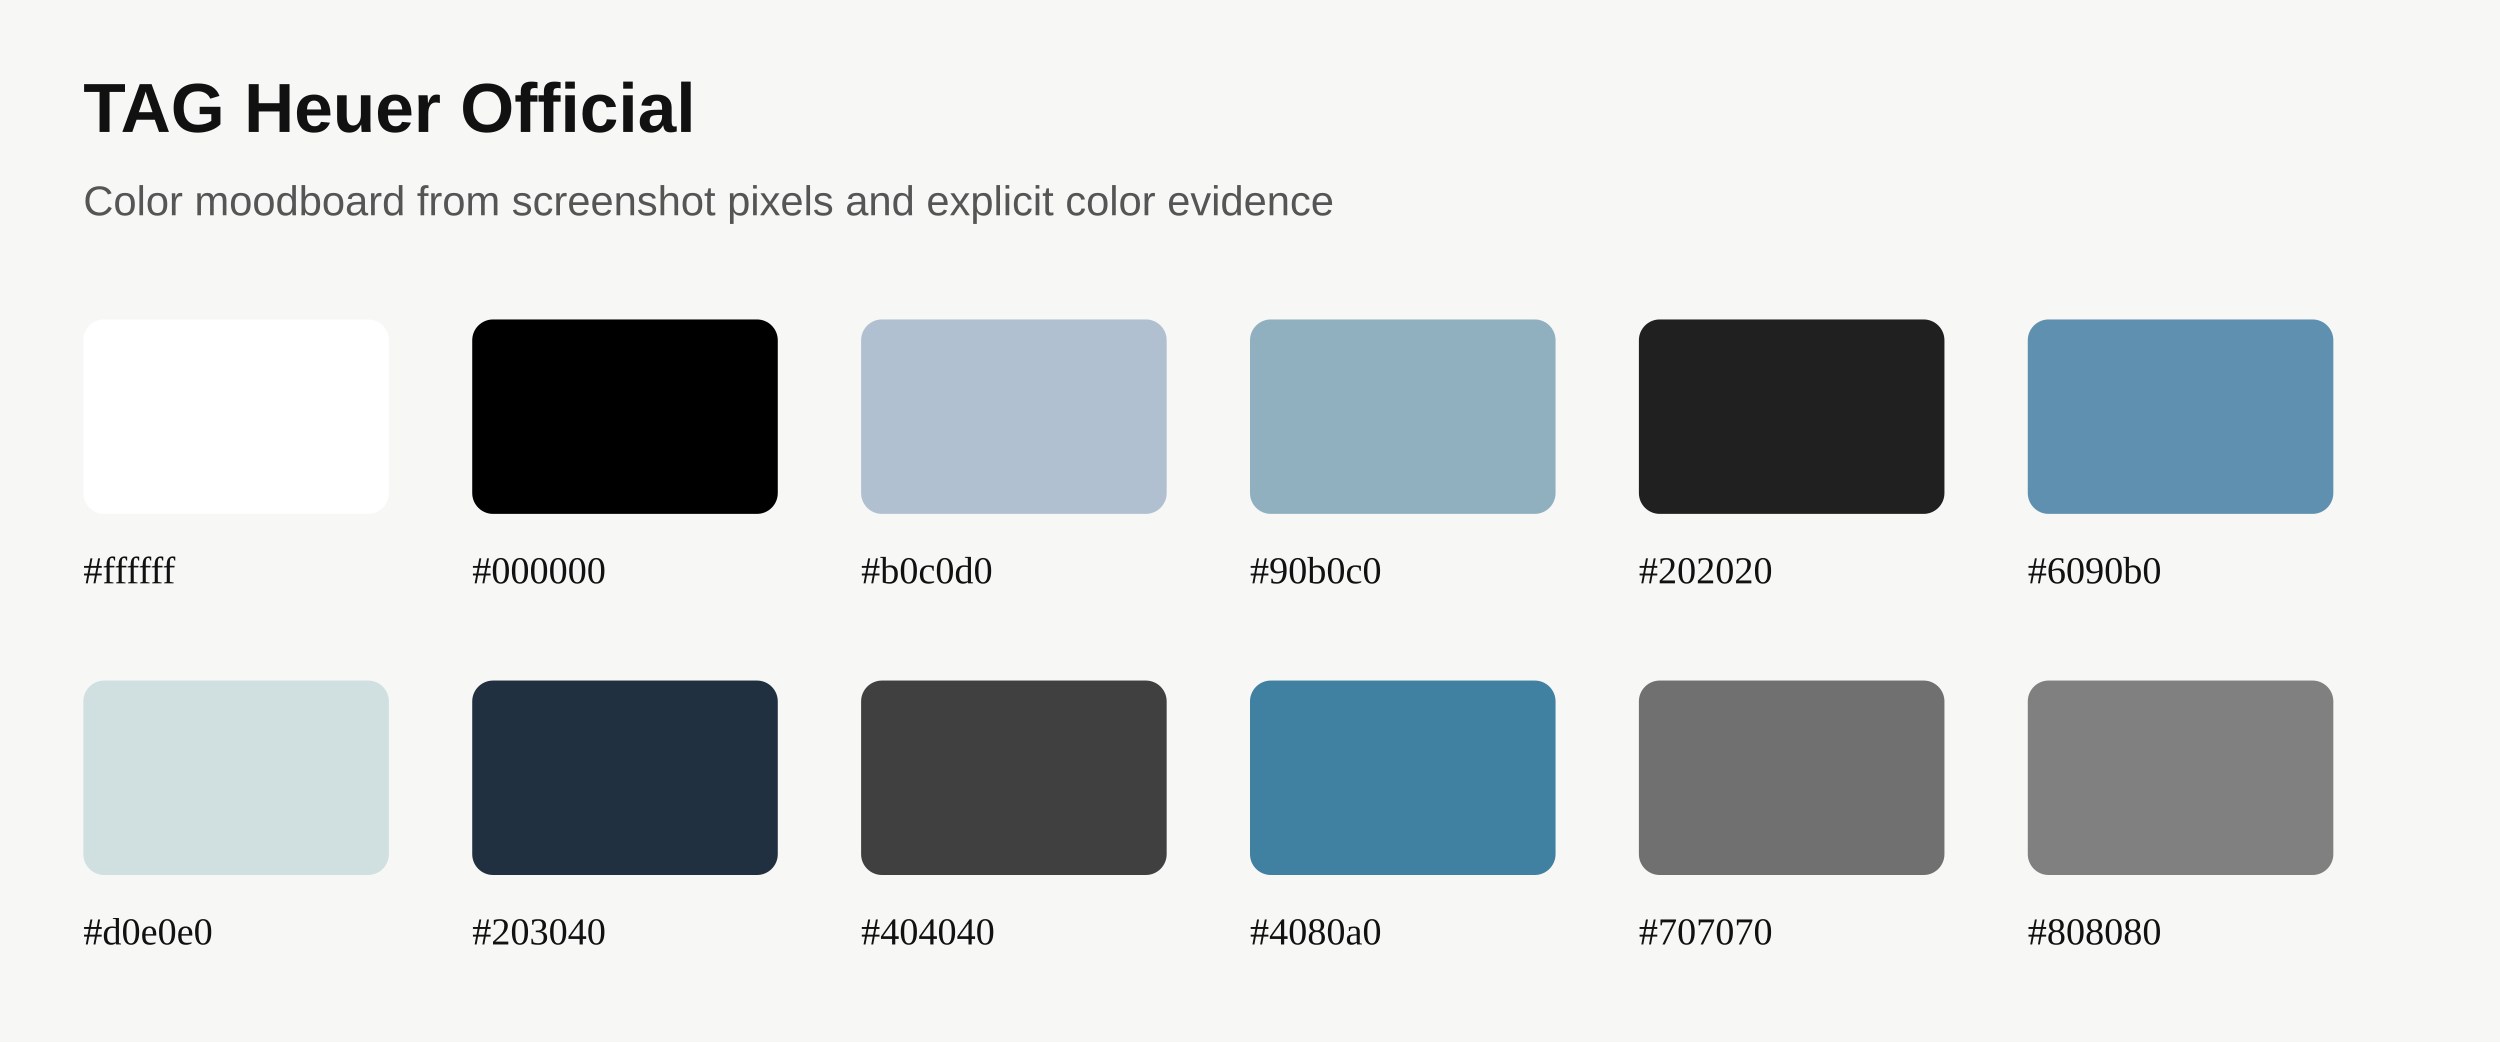
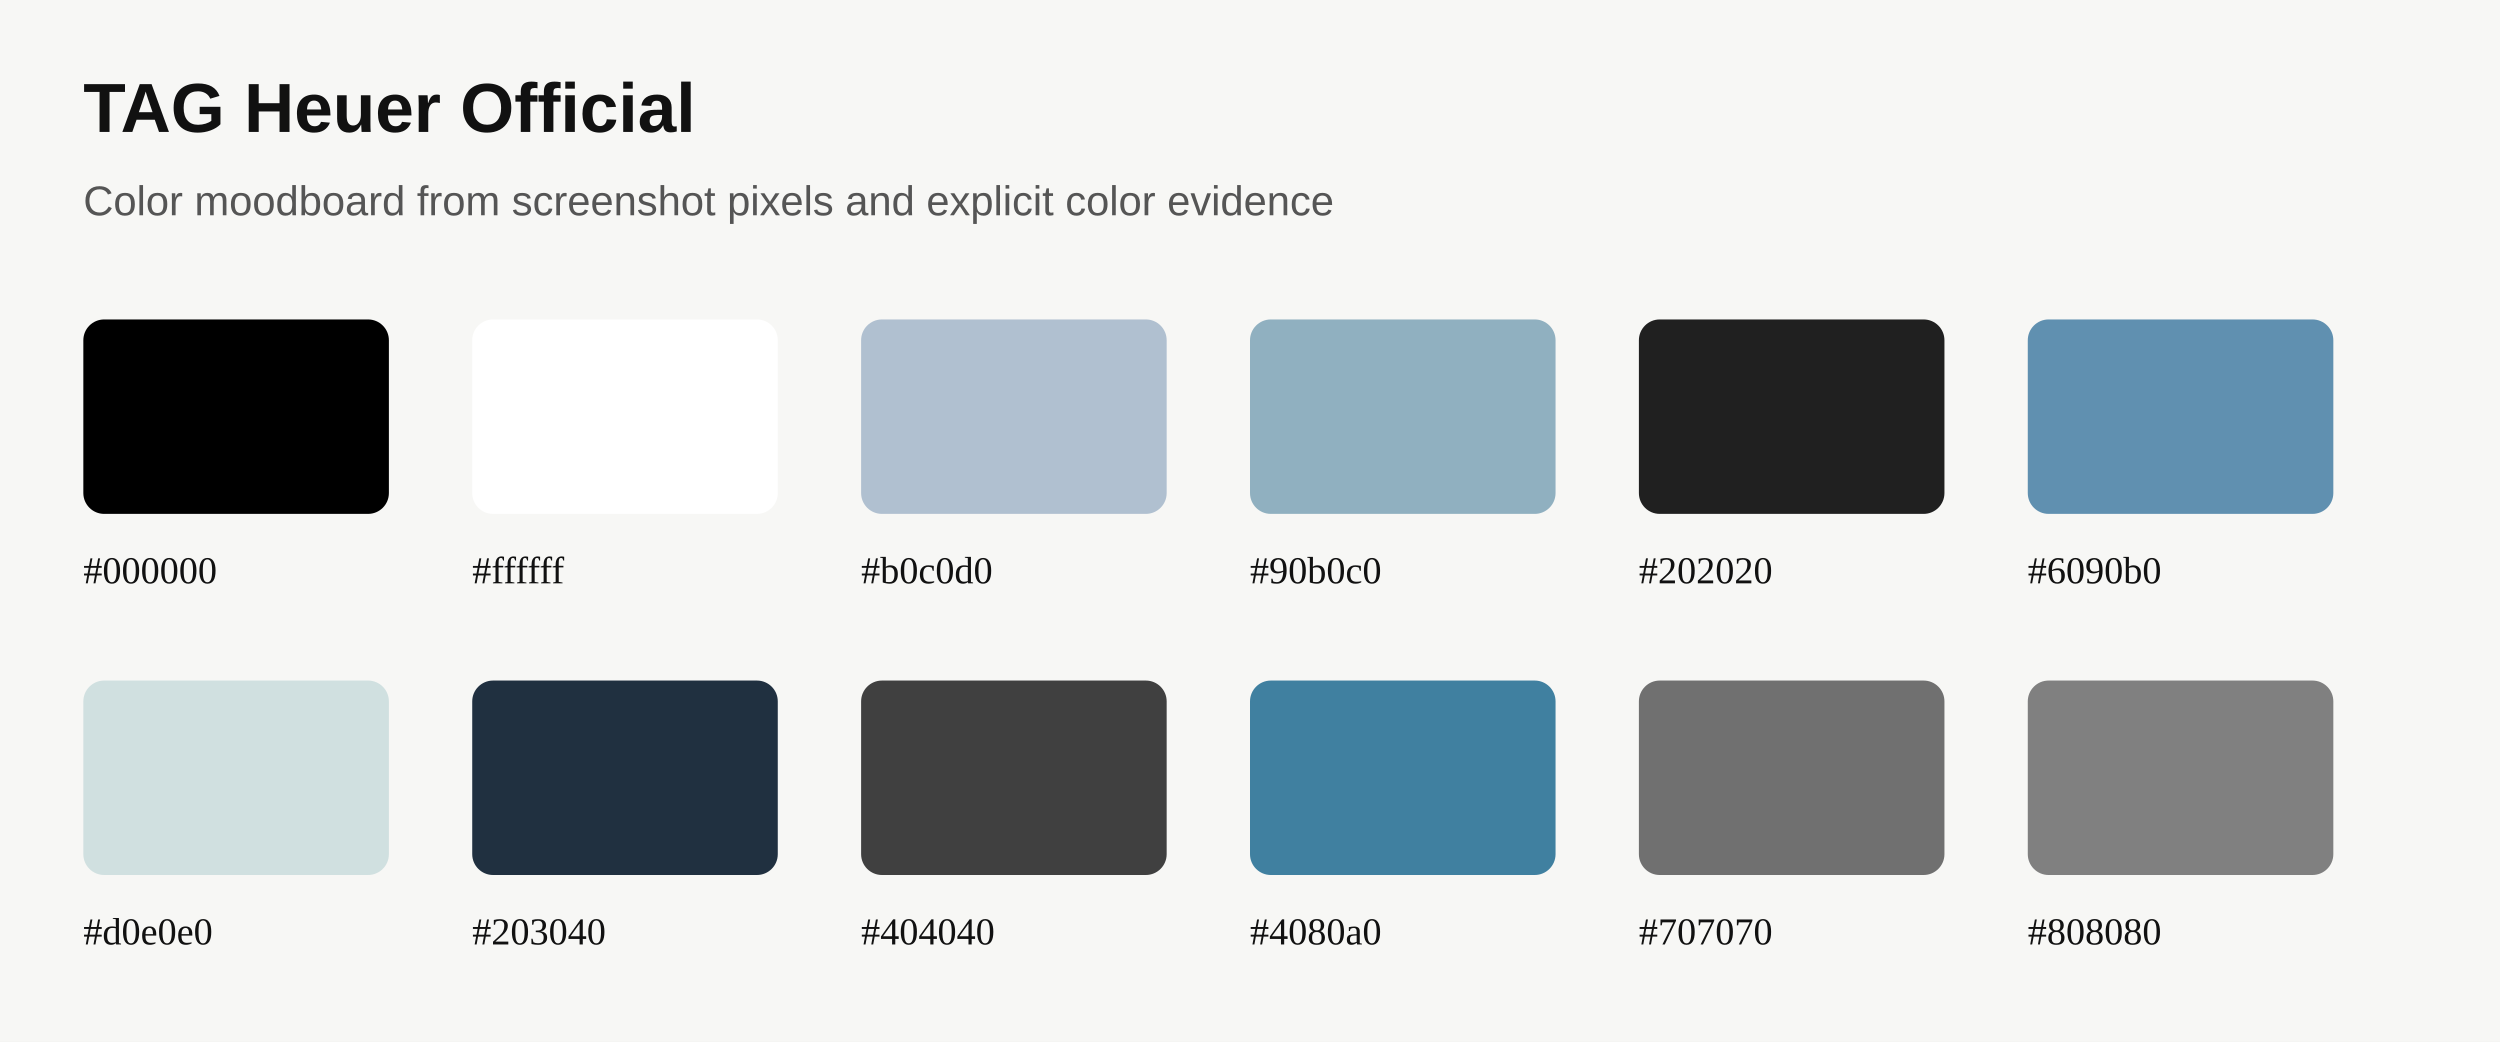
<svg xmlns="http://www.w3.org/2000/svg" width="720" height="300" viewBox="0 0 720 300">
  <rect width="720" height="300" fill="#f7f7f5" />
  <text x="24" y="38" font-family="Arial, sans-serif" font-size="20" font-weight="700" fill="#111">TAG Heuer Official</text>
  <text x="24" y="62" font-family="Arial, sans-serif" font-size="12" fill="#555">Color moodboard from screenshot pixels and explicit color evidence</text>
-   <rect x="24" y="92" width="88" height="56" rx="6" fill="#ffffff" />
-   <text x="24" y="168" font-size="11" fill="#111">#ffffff</text>
-   <rect x="136" y="92" width="88" height="56" rx="6" fill="#000000" />
-   <text x="136" y="168" font-size="11" fill="#111">#000000</text>
+   <rect x="24" y="92" width="88" height="56" rx="6" fill="#000000" />
+   <text x="24" y="168" font-size="11" fill="#111">#000000</text>
+   <rect x="136" y="92" width="88" height="56" rx="6" fill="#ffffff" />
+   <text x="136" y="168" font-size="11" fill="#111">#ffffff</text>
  <rect x="248" y="92" width="88" height="56" rx="6" fill="#b0c0d0" />
  <text x="248" y="168" font-size="11" fill="#111">#b0c0d0</text>
  <rect x="360" y="92" width="88" height="56" rx="6" fill="#90b0c0" />
  <text x="360" y="168" font-size="11" fill="#111">#90b0c0</text>
  <rect x="472" y="92" width="88" height="56" rx="6" fill="#202020" />
  <text x="472" y="168" font-size="11" fill="#111">#202020</text>
  <rect x="584" y="92" width="88" height="56" rx="6" fill="#6090b0" />
  <text x="584" y="168" font-size="11" fill="#111">#6090b0</text>
  <rect x="24" y="196" width="88" height="56" rx="6" fill="#d0e0e0" />
  <text x="24" y="272" font-size="11" fill="#111">#d0e0e0</text>
  <rect x="136" y="196" width="88" height="56" rx="6" fill="#203040" />
  <text x="136" y="272" font-size="11" fill="#111">#203040</text>
  <rect x="248" y="196" width="88" height="56" rx="6" fill="#404040" />
  <text x="248" y="272" font-size="11" fill="#111">#404040</text>
  <rect x="360" y="196" width="88" height="56" rx="6" fill="#4080a0" />
  <text x="360" y="272" font-size="11" fill="#111">#4080a0</text>
  <rect x="472" y="196" width="88" height="56" rx="6" fill="#707070" />
  <text x="472" y="272" font-size="11" fill="#111">#707070</text>
  <rect x="584" y="196" width="88" height="56" rx="6" fill="#808080" />
  <text x="584" y="272" font-size="11" fill="#111">#808080</text>
</svg>
